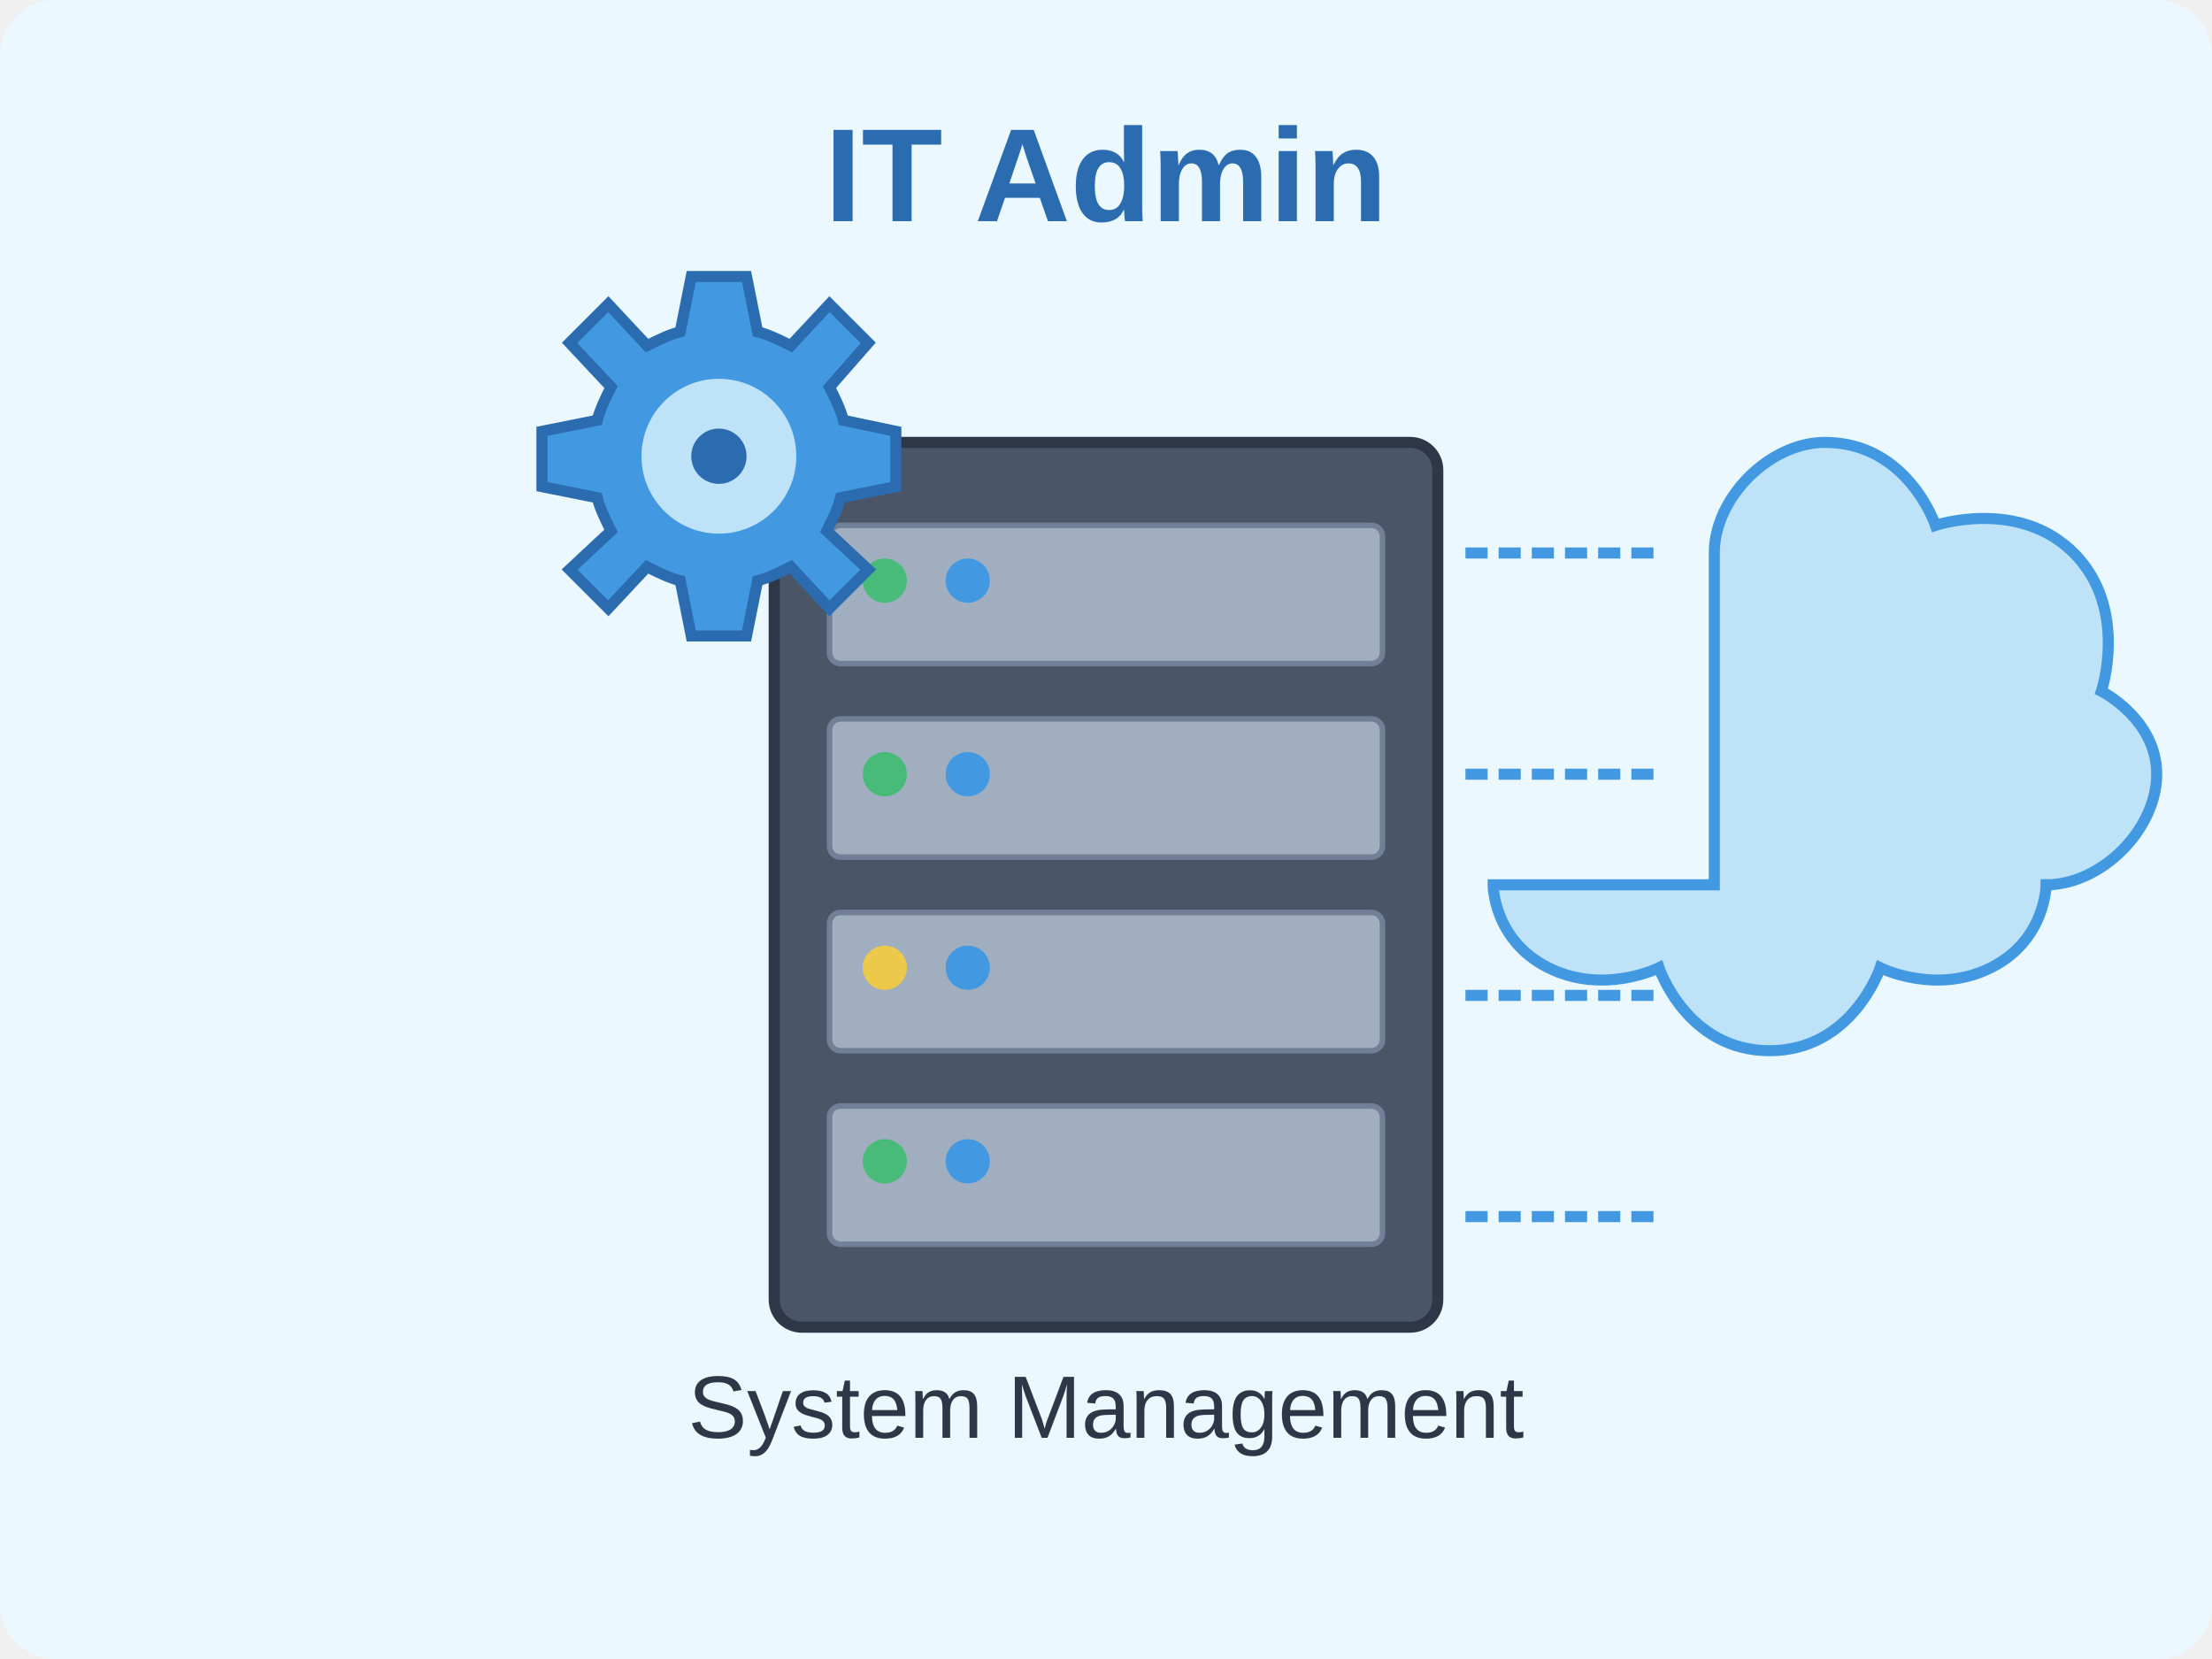
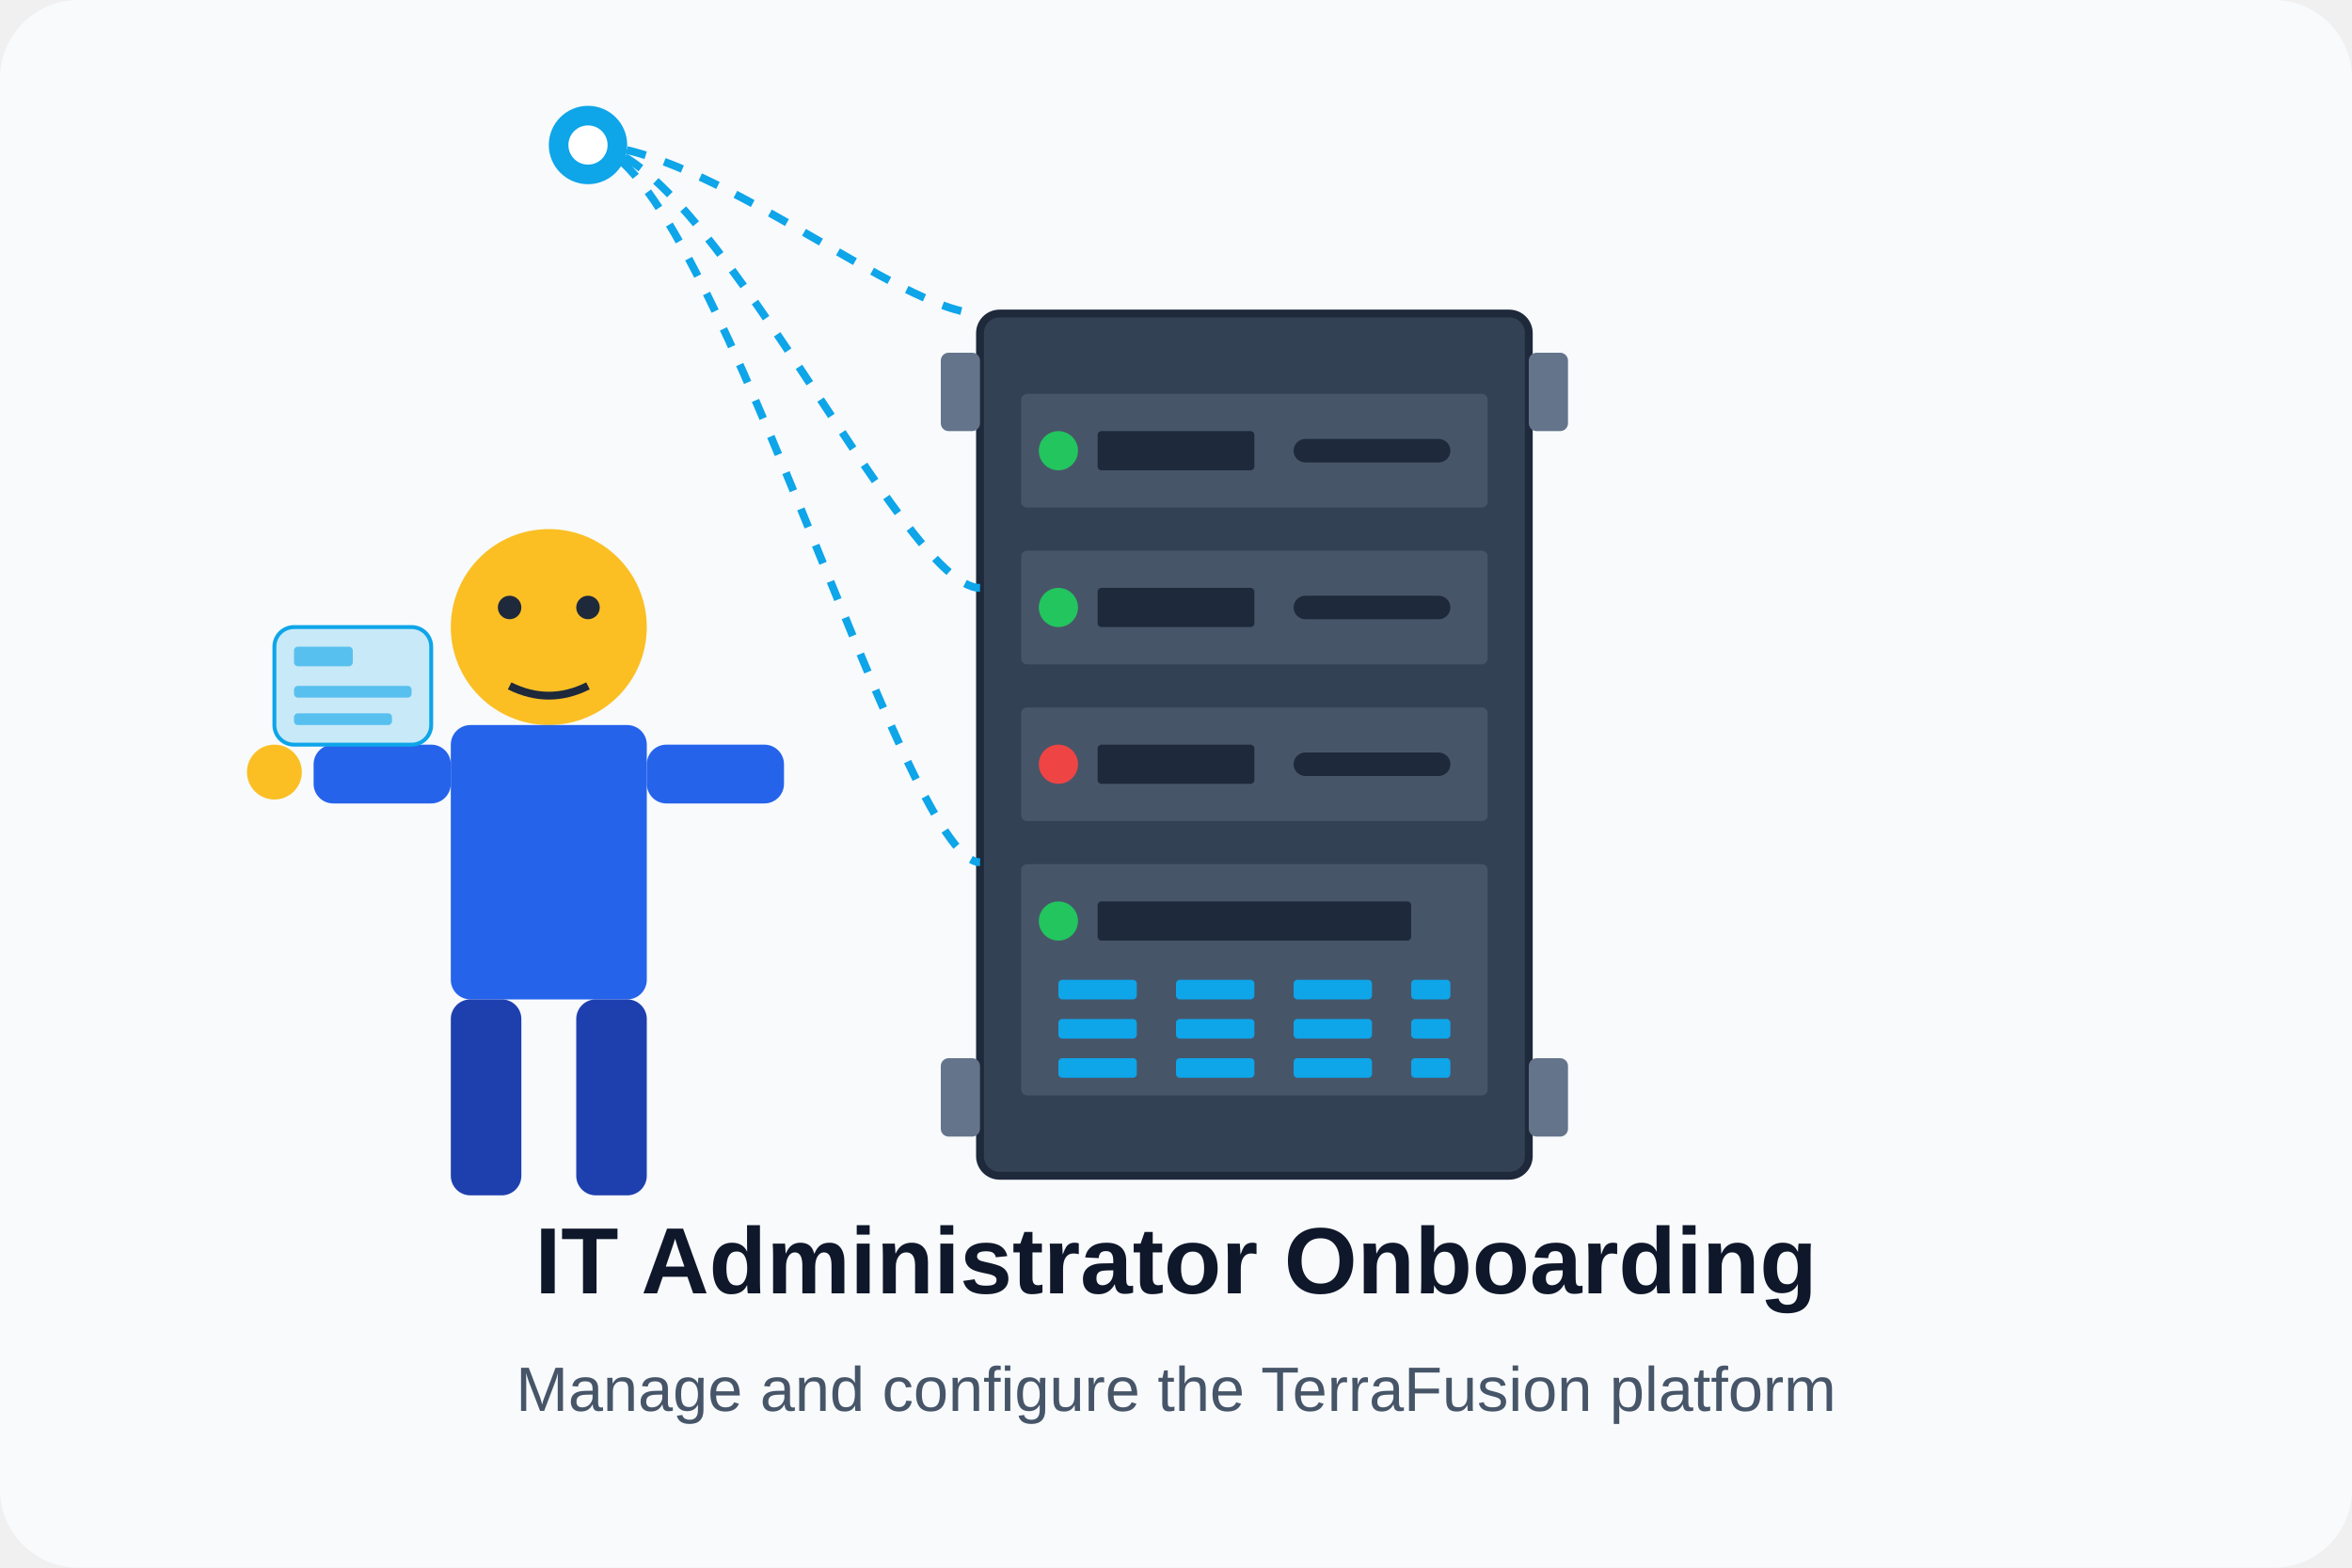
- <svg xmlns="http://www.w3.org/2000/svg" width="400" height="300" viewBox="0 0 400 300" fill="none">
-   <rect width="400" height="300" rx="10" fill="#EBF8FF" />
-   <rect x="140" y="80" width="120" height="160" rx="5" fill="#4A5568" stroke="#2D3748" stroke-width="2" />
-   <rect x="150" y="95" width="100" height="25" rx="2" fill="#A0AEC0" stroke="#718096" stroke-width="1" />
-   <rect x="150" y="130" width="100" height="25" rx="2" fill="#A0AEC0" stroke="#718096" stroke-width="1" />
-   <rect x="150" y="165" width="100" height="25" rx="2" fill="#A0AEC0" stroke="#718096" stroke-width="1" />
-   <rect x="150" y="200" width="100" height="25" rx="2" fill="#A0AEC0" stroke="#718096" stroke-width="1" />
-   <circle cx="160" cy="105" r="4" fill="#48BB78" />
-   <circle cx="175" cy="105" r="4" fill="#4299E1" />
-   <circle cx="160" cy="140" r="4" fill="#48BB78" />
-   <circle cx="175" cy="140" r="4" fill="#4299E1" />
-   <circle cx="160" cy="175" r="4" fill="#ECC94B" />
-   <circle cx="175" cy="175" r="4" fill="#4299E1" />
-   <circle cx="160" cy="210" r="4" fill="#48BB78" />
-   <circle cx="175" cy="210" r="4" fill="#4299E1" />
-   <line x1="265" y1="100" x2="300" y2="100" stroke="#4299E1" stroke-width="2" stroke-dasharray="4 2" />
-   <line x1="265" y1="140" x2="300" y2="140" stroke="#4299E1" stroke-width="2" stroke-dasharray="4 2" />
-   <line x1="265" y1="180" x2="300" y2="180" stroke="#4299E1" stroke-width="2" stroke-dasharray="4 2" />
-   <line x1="265" y1="220" x2="300" y2="220" stroke="#4299E1" stroke-width="2" stroke-dasharray="4 2" />
-   <path d="M310 100 C310 90 320 80 330 80 C345 80 350 95 350 95 C350 95 365 90 375 100 C385 110 380 125 380 125 C380 125 390 130 390 140 C390 150 380 160 370 160 C370 160 370 170 360 175 C350 180 340 175 340 175 C340 175 335 190 320 190 C305 190 300 175 300 175 C300 175 290 180 280 175 C270 170 270 160 270 160 L310 160 L310 100 Z" fill="#BEE3F8" stroke="#4299E1" stroke-width="2" />
-   <path d="M125,50 L135,50 L137,60 C139,60.5 141,61.5 143,62.5 L150,55 L157,62 L150,70 C151,72 152,74 152.5,76 L162,78 L162,88 L152,90 C151.5,92 150.5,94 149.5,96 L157,103 L150,110 L143,102.5 C141,103.5 139,104.5 137,105 L135,115 L125,115 L123,105 C121,104.5 119,103.5 117,102.5 L110,110 L103,103 L110.5,96 C109.5,94 108.5,92 108,90 L98,88 L98,78 L108,76 C108.5,74 109.5,72 110.5,70 L103,62 L110,55 L117,62.5 C119,61.5 121,60.5 123,60 L125,50 Z" fill="#4299E1" stroke="#2B6CB0" stroke-width="2" />
-   <circle cx="130" cy="82.5" r="15" fill="#BEE3F8" stroke="#4299E1" stroke-width="2" />
-   <circle cx="130" cy="82.5" r="5" fill="#2B6CB0" />
-   <text x="200" y="40" font-family="Arial, sans-serif" font-size="24" font-weight="bold" text-anchor="middle" fill="#2B6CB0">IT Admin</text>
-   <text x="200" y="260" font-family="Arial, sans-serif" font-size="16" text-anchor="middle" fill="#2D3748">System Management</text>
+ <svg xmlns="http://www.w3.org/2000/svg" width="600" height="400" viewBox="0 0 600 400" version="1.1">
+   <rect width="600" height="400" fill="#f8fafc" rx="20" ry="20" />
+   <g transform="translate(250, 80)">
+     <rect x="0" y="0" width="140" height="220" rx="5" ry="5" fill="#334155" stroke="#1e293b" stroke-width="2" />
+     <rect x="-10" y="10" width="10" height="20" rx="2" ry="2" fill="#64748b" />
+     <rect x="-10" y="190" width="10" height="20" rx="2" ry="2" fill="#64748b" />
+     <rect x="140" y="10" width="10" height="20" rx="2" ry="2" fill="#64748b" />
+     <rect x="140" y="190" width="10" height="20" rx="2" ry="2" fill="#64748b" />
+     <rect x="10" y="20" width="120" height="30" rx="2" ry="2" fill="#475569" stroke="#334155" stroke-width="1" />
+     <circle cx="20" cy="35" r="5" fill="#22c55e" />
+     <rect x="30" y="30" width="40" height="10" rx="1" ry="1" fill="#1e293b" />
+     <rect x="80" y="32" width="40" height="6" rx="3" ry="3" fill="#1e293b" />
+     <rect x="10" y="60" width="120" height="30" rx="2" ry="2" fill="#475569" stroke="#334155" stroke-width="1" />
+     <circle cx="20" cy="75" r="5" fill="#22c55e" />
+     <rect x="30" y="70" width="40" height="10" rx="1" ry="1" fill="#1e293b" />
+     <rect x="80" y="72" width="40" height="6" rx="3" ry="3" fill="#1e293b" />
+     <rect x="10" y="100" width="120" height="30" rx="2" ry="2" fill="#475569" stroke="#334155" stroke-width="1" />
+     <circle cx="20" cy="115" r="5" fill="#ef4444" />
+     <rect x="30" y="110" width="40" height="10" rx="1" ry="1" fill="#1e293b" />
+     <rect x="80" y="112" width="40" height="6" rx="3" ry="3" fill="#1e293b" />
+     <rect x="10" y="140" width="120" height="60" rx="2" ry="2" fill="#475569" stroke="#334155" stroke-width="1" />
+     <circle cx="20" cy="155" r="5" fill="#22c55e" />
+     <rect x="30" y="150" width="80" height="10" rx="1" ry="1" fill="#1e293b" />
+     <rect x="20" y="170" width="20" height="5" rx="1" ry="1" fill="#0ea5e9" />
+     <rect x="50" y="170" width="20" height="5" rx="1" ry="1" fill="#0ea5e9" />
+     <rect x="80" y="170" width="20" height="5" rx="1" ry="1" fill="#0ea5e9" />
+     <rect x="110" y="170" width="10" height="5" rx="1" ry="1" fill="#0ea5e9" />
+     <rect x="20" y="180" width="20" height="5" rx="1" ry="1" fill="#0ea5e9" />
+     <rect x="50" y="180" width="20" height="5" rx="1" ry="1" fill="#0ea5e9" />
+     <rect x="80" y="180" width="20" height="5" rx="1" ry="1" fill="#0ea5e9" />
+     <rect x="110" y="180" width="10" height="5" rx="1" ry="1" fill="#0ea5e9" />
+     <rect x="20" y="190" width="20" height="5" rx="1" ry="1" fill="#0ea5e9" />
+     <rect x="50" y="190" width="20" height="5" rx="1" ry="1" fill="#0ea5e9" />
+     <rect x="80" y="190" width="20" height="5" rx="1" ry="1" fill="#0ea5e9" />
+     <rect x="110" y="190" width="10" height="5" rx="1" ry="1" fill="#0ea5e9" />
+   </g>
+   <g transform="translate(140, 160)">
+     <circle cx="0" cy="0" r="25" fill="#fbbf24" />
+     <circle cx="-10" cy="-5" r="3" fill="#1e293b" />
+     <circle cx="10" cy="-5" r="3" fill="#1e293b" />
+     <path d="M -10 15 Q 0 20 10 15" stroke="#1e293b" stroke-width="2" fill="none" />
+     <rect x="-25" y="25" width="50" height="70" rx="5" ry="5" fill="#2563eb" />
+     <rect x="-60" y="30" width="35" height="15" rx="5" ry="5" fill="#2563eb" />
+     <rect x="25" y="30" width="35" height="15" rx="5" ry="5" fill="#2563eb" />
+     <rect x="-70" y="0" width="40" height="30" rx="5" ry="5" fill="#0ea5e9" fill-opacity="0.2" stroke="#0ea5e9" stroke-width="1" />
+     <rect x="-65" y="5" width="15" height="5" rx="1" ry="1" fill="#0ea5e9" fill-opacity="0.6" />
+     <rect x="-65" y="15" width="30" height="3" rx="1" ry="1" fill="#0ea5e9" fill-opacity="0.6" />
+     <rect x="-65" y="22" width="25" height="3" rx="1" ry="1" fill="#0ea5e9" fill-opacity="0.6" />
+     <circle cx="-70" cy="37" r="7" fill="#fbbf24" />
+     <rect x="-25" y="95" width="18" height="50" rx="5" ry="5" fill="#1e40af" />
+     <rect x="7" y="95" width="18" height="50" rx="5" ry="5" fill="#1e40af" />
+   </g>
+   <path d="M 150 37 C 180 37, 230 80, 250 80" stroke="#0ea5e9" stroke-width="2" stroke-dasharray="5,5" fill="none" />
+   <path d="M 150 37 C 180 37, 230 150, 250 150" stroke="#0ea5e9" stroke-width="2" stroke-dasharray="5,5" fill="none" />
+   <path d="M 150 37 C 180 37, 230 220, 250 220" stroke="#0ea5e9" stroke-width="2" stroke-dasharray="5,5" fill="none" />
+   <circle cx="150" cy="37" r="10" fill="#0ea5e9" />
+   <circle cx="150" cy="37" r="5" fill="white" />
+   <text x="300" y="330" font-family="Arial, sans-serif" font-size="24" font-weight="bold" text-anchor="middle" fill="#0f172a">
+     IT Administrator Onboarding
+   </text>
+   <text x="300" y="360" font-family="Arial, sans-serif" font-size="16" text-anchor="middle" fill="#475569">
+     Manage and configure the TerraFusion platform
+   </text>
</svg>
